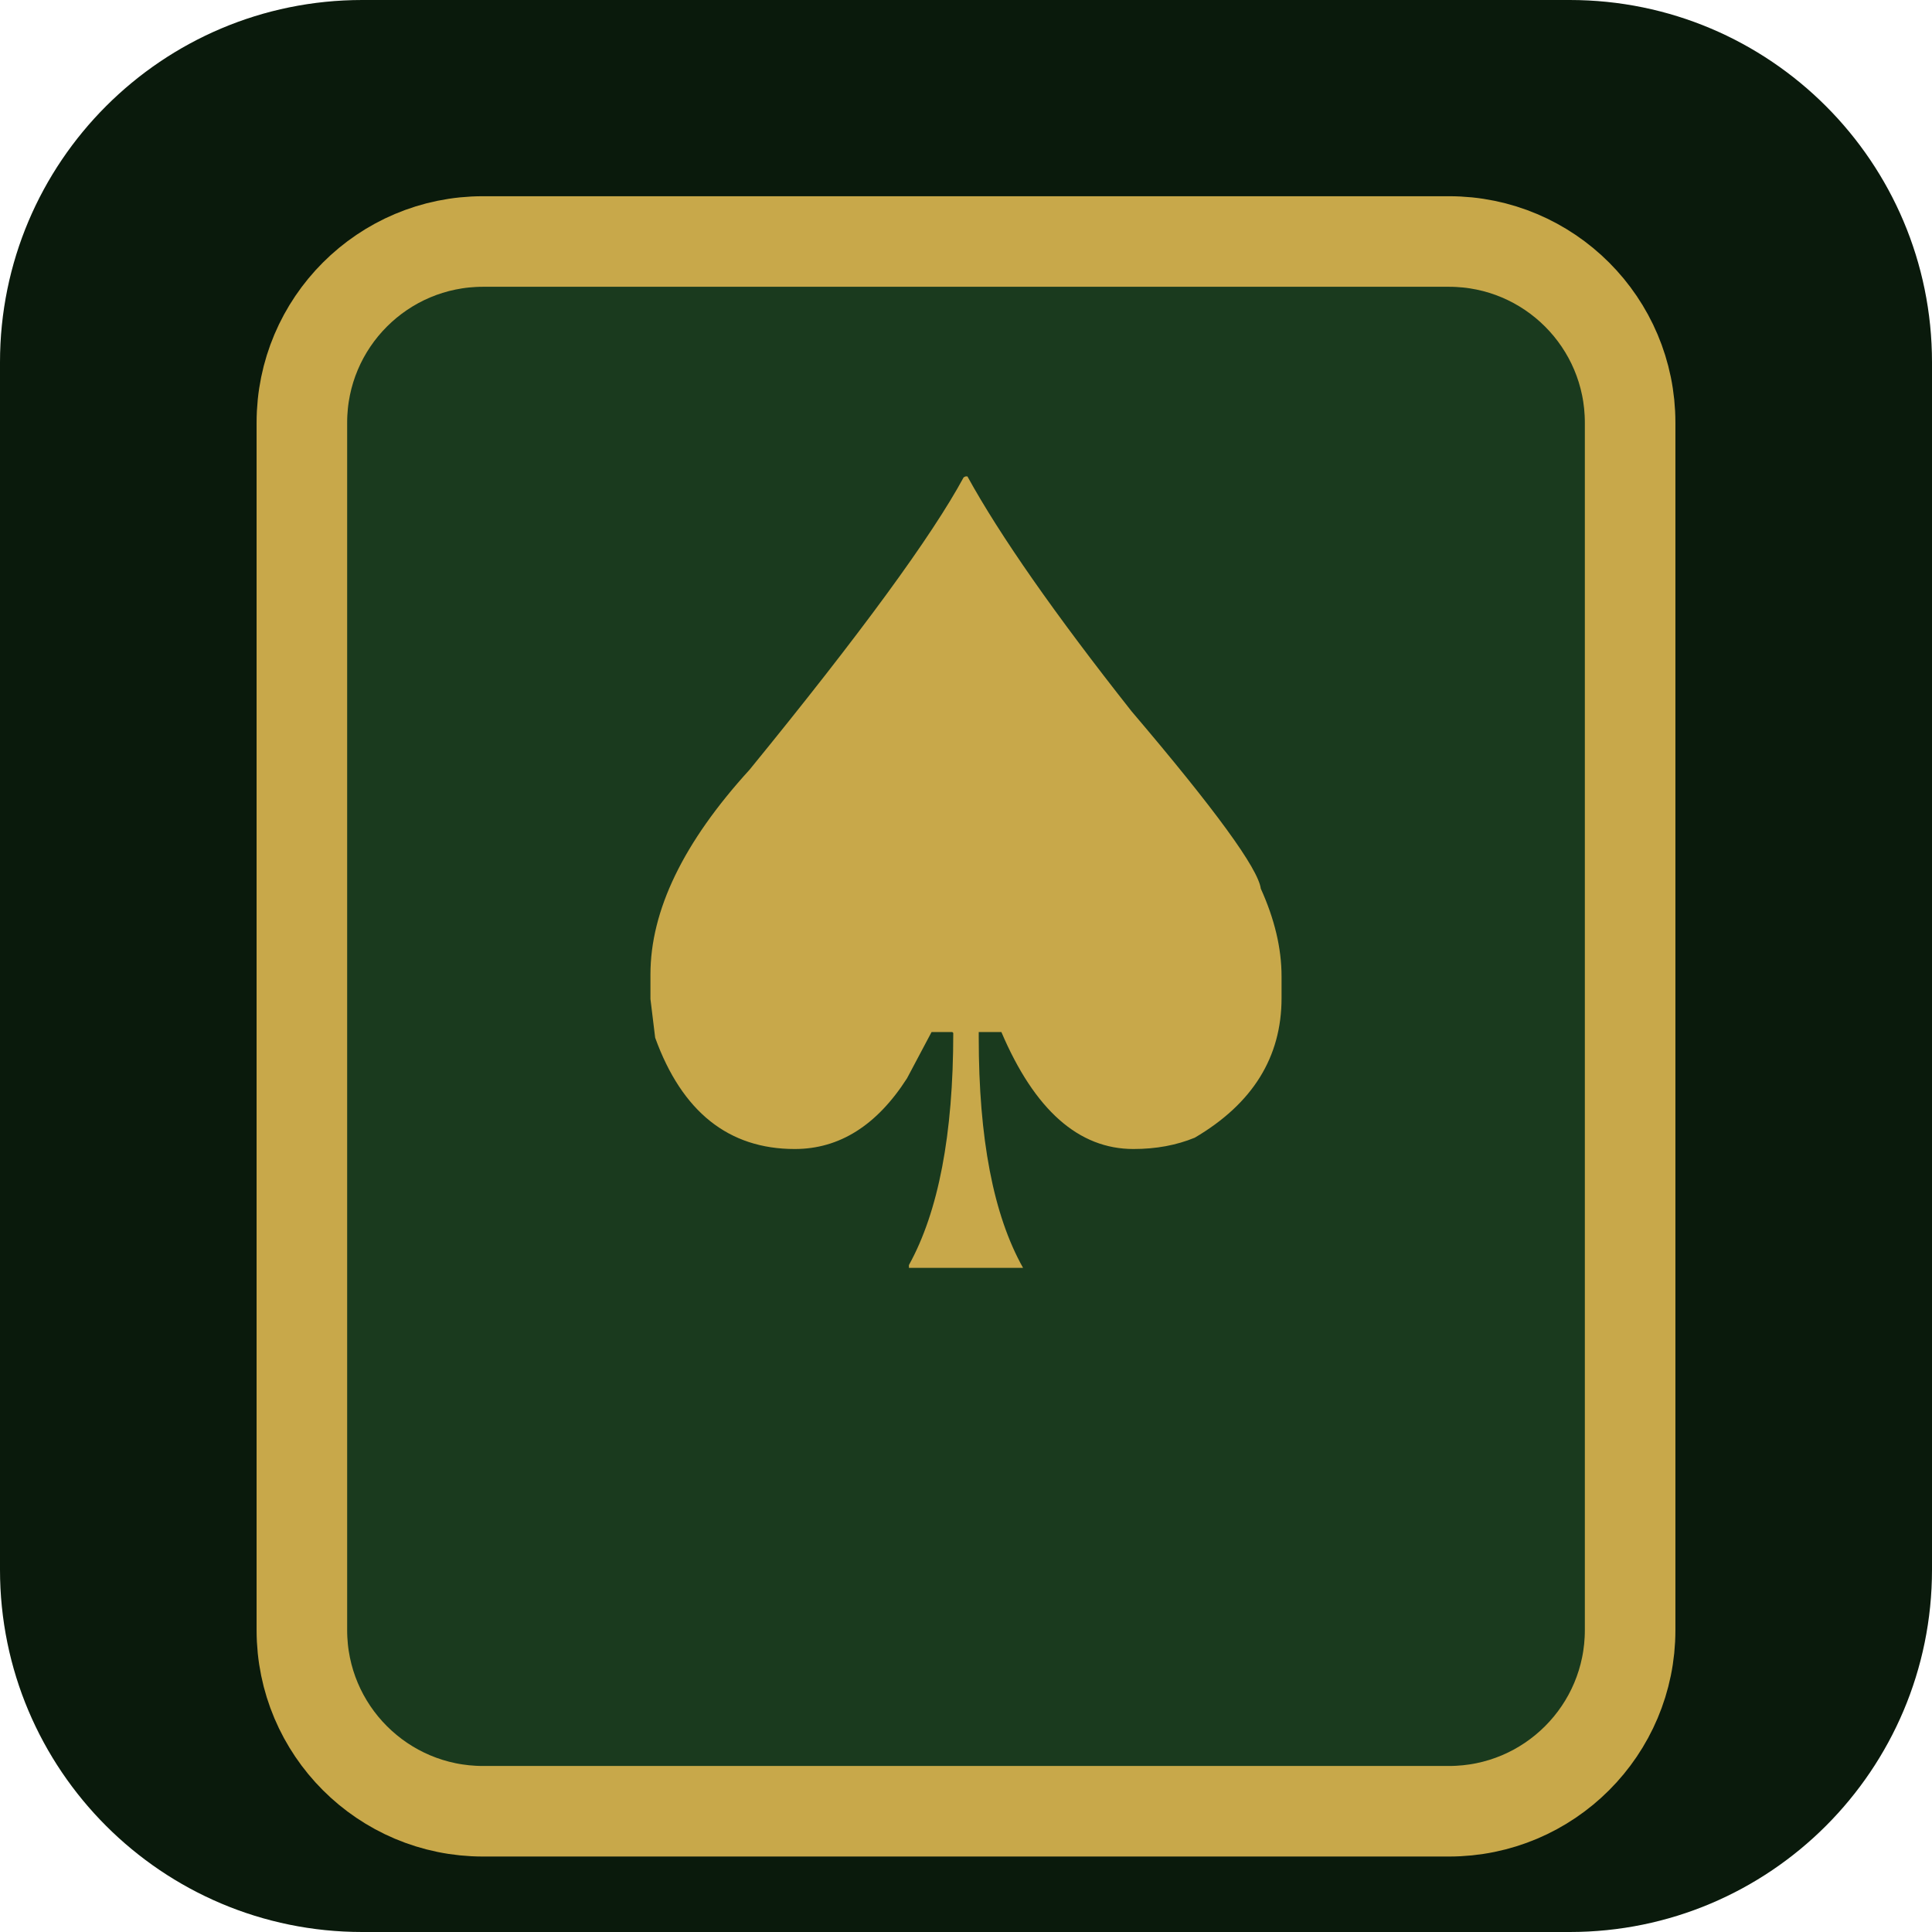
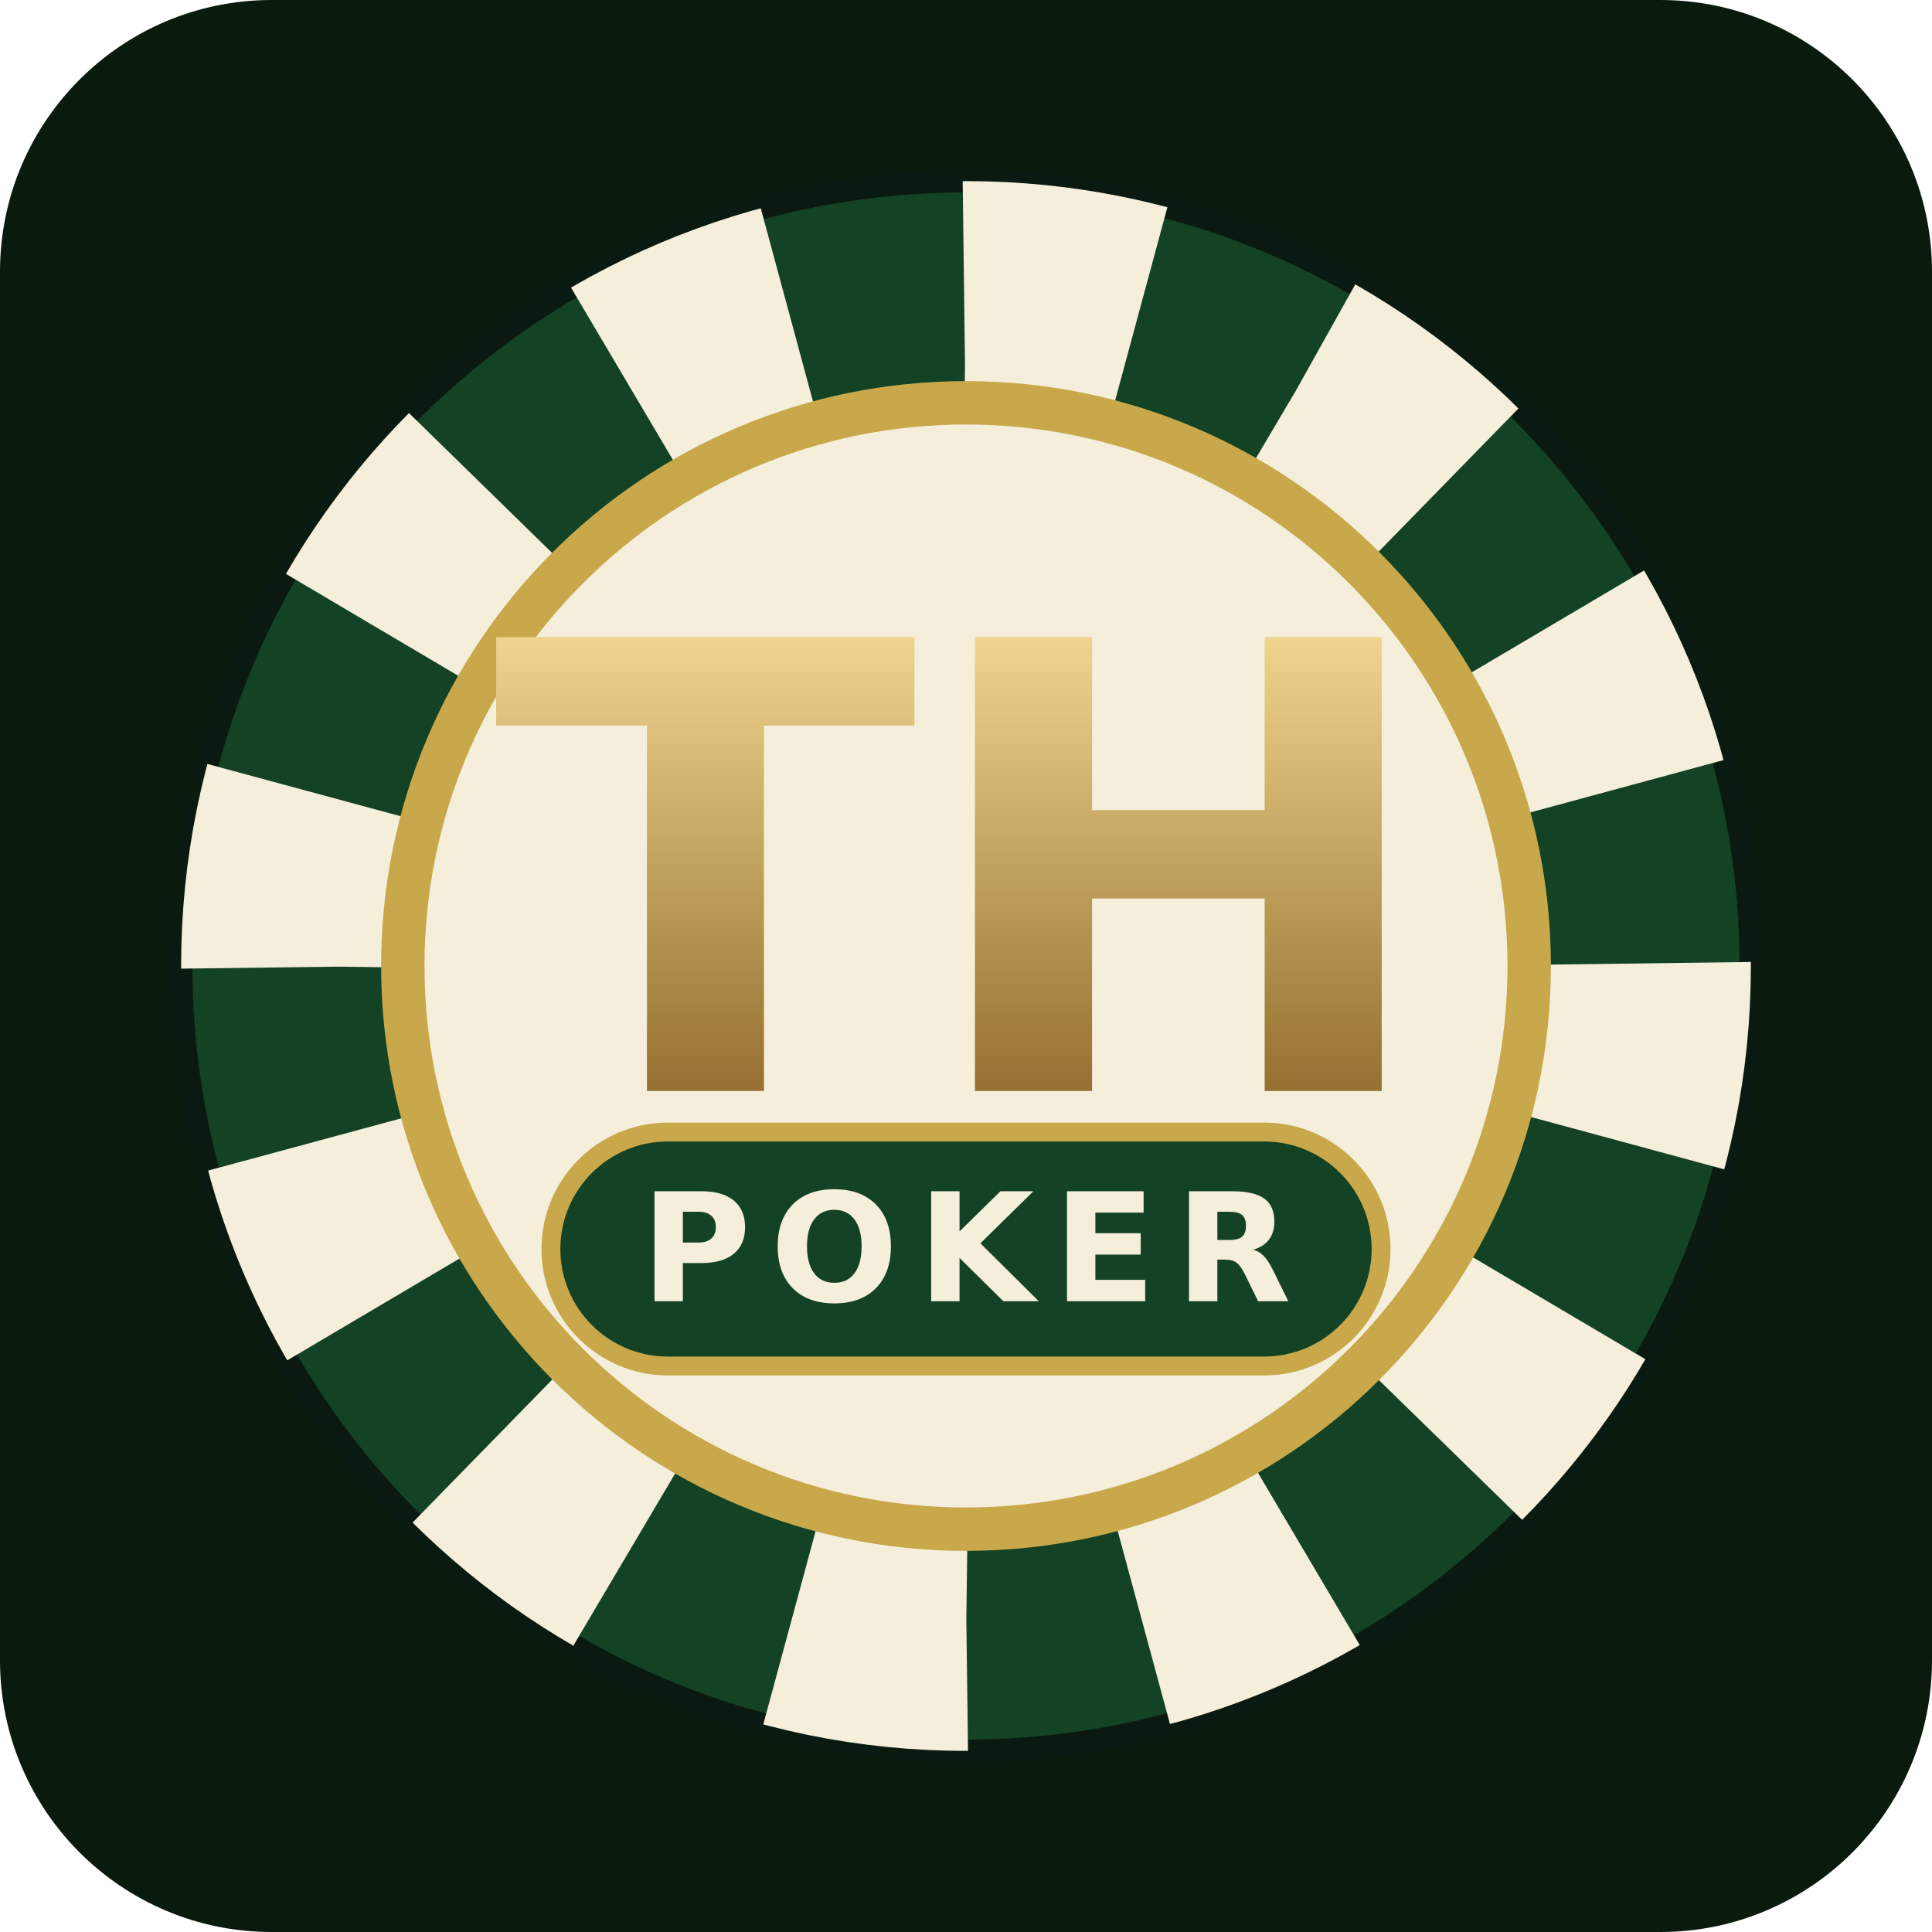
- <svg xmlns="http://www.w3.org/2000/svg" viewBox="0 0 32 32">
-   <rect width="32" height="32" rx="6" fill="#0a1a0c" />
-   <rect x="5" y="4" width="22" height="26" rx="3" fill="#1a3a1e" stroke="#c8a84a" stroke-width="1.5" />
-   <text x="16" y="21" font-family="serif" font-size="18" font-weight="bold" text-anchor="middle" fill="#c8a84a">♠</text>
+ <svg xmlns="http://www.w3.org/2000/svg" viewBox="0 0 512 512">
+   <defs>
+     <linearGradient id="gold" x1="0" y1="0" x2="0" y2="1">
+       <stop offset="0" stop-color="#eed48e" />
+       <stop offset="1" stop-color="#967030" />
+     </linearGradient>
+   </defs>
+   <rect width="512" height="512" rx="72" fill="#0a1a0c" />
+   <circle cx="256" cy="256" r="208" fill="#134224" stroke="#0b1a10" stroke-width="6" />
+   <circle cx="256" cy="256" r="180" fill="none" stroke="#f4eedb" stroke-width="56" stroke-dasharray="47.1 47.1" />
+   <circle cx="256" cy="256" r="150" fill="none" stroke="#c8a84a" stroke-width="10" />
+   <circle cx="256" cy="256" r="145" fill="#f4eedb" stroke="#c8a84a" stroke-width="3" />
+   <text x="256" y="232" text-anchor="middle" dominant-baseline="central" font-family="'DejaVu Sans','Arial Black',Arial,sans-serif" font-weight="700" font-size="165" fill="url(#gold)">TH</text>
+   <rect x="146" y="300" width="220" height="62" rx="31" fill="#134224" stroke="#c8a84a" stroke-width="5" />
+   <text x="256" y="331" text-anchor="middle" dominant-baseline="central" font-family="'DejaVu Sans',Arial,sans-serif" font-weight="700" font-size="40" letter-spacing="5" fill="#f4eedb">POKER</text>
</svg>
